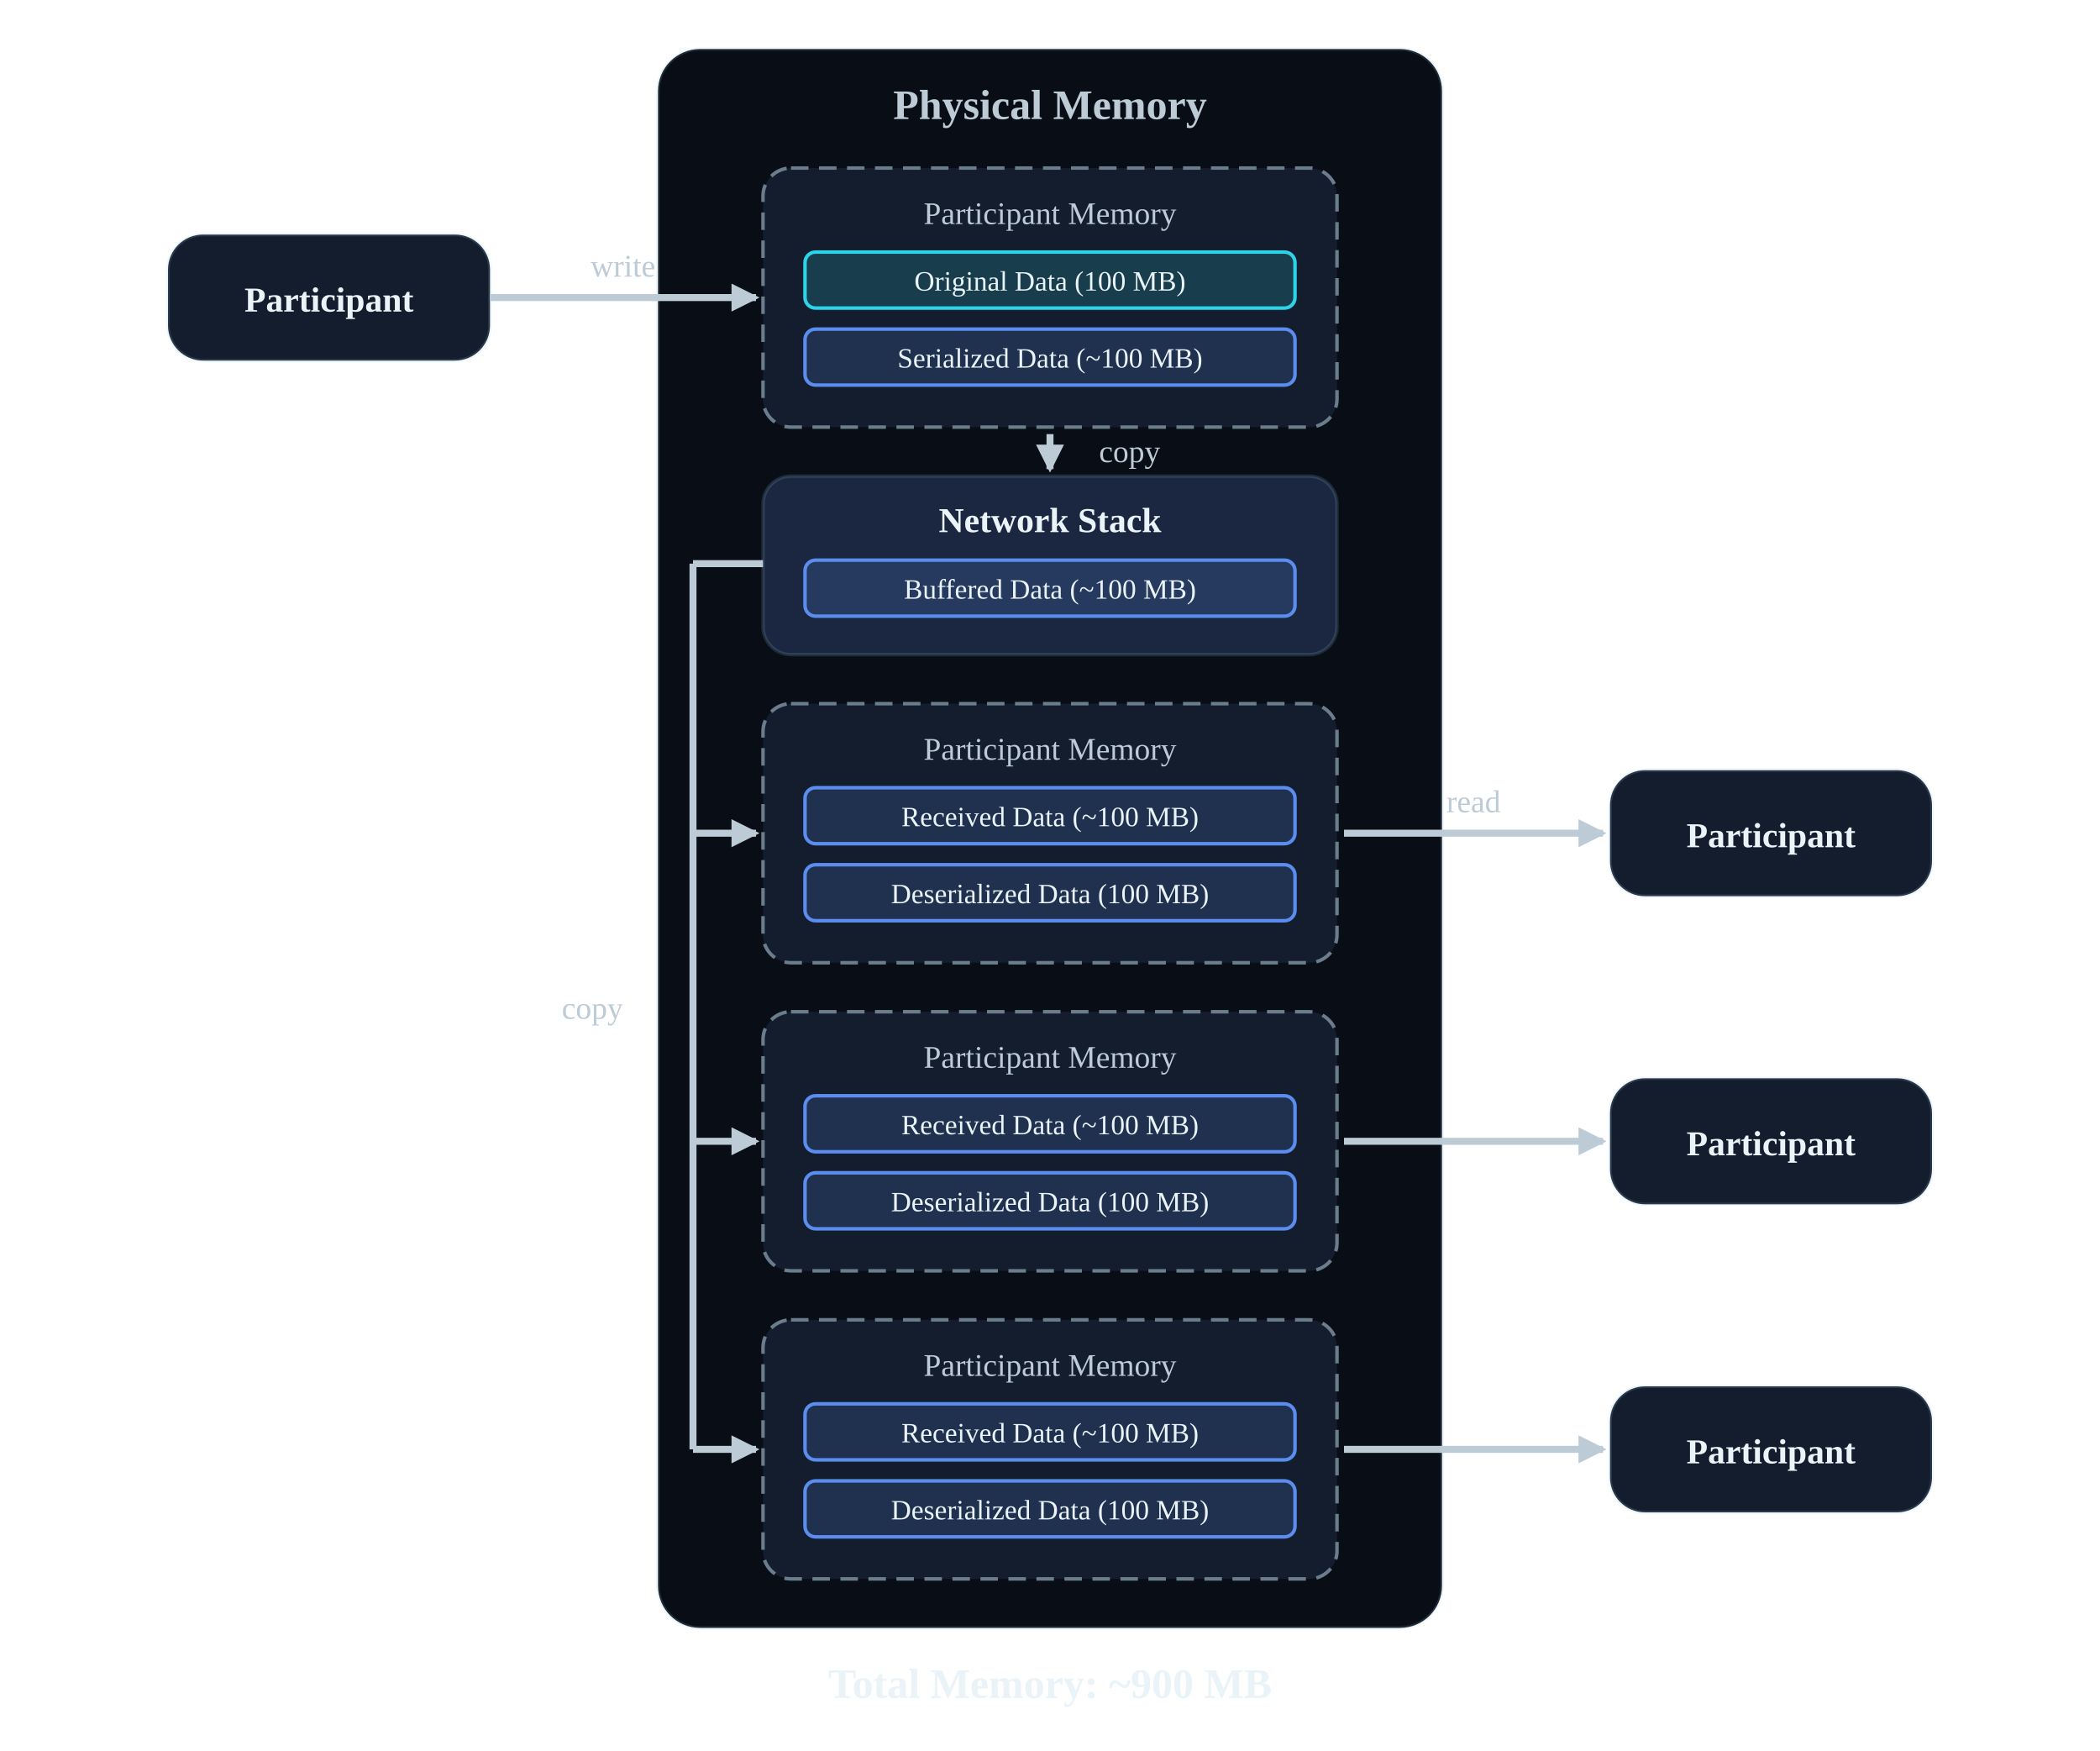
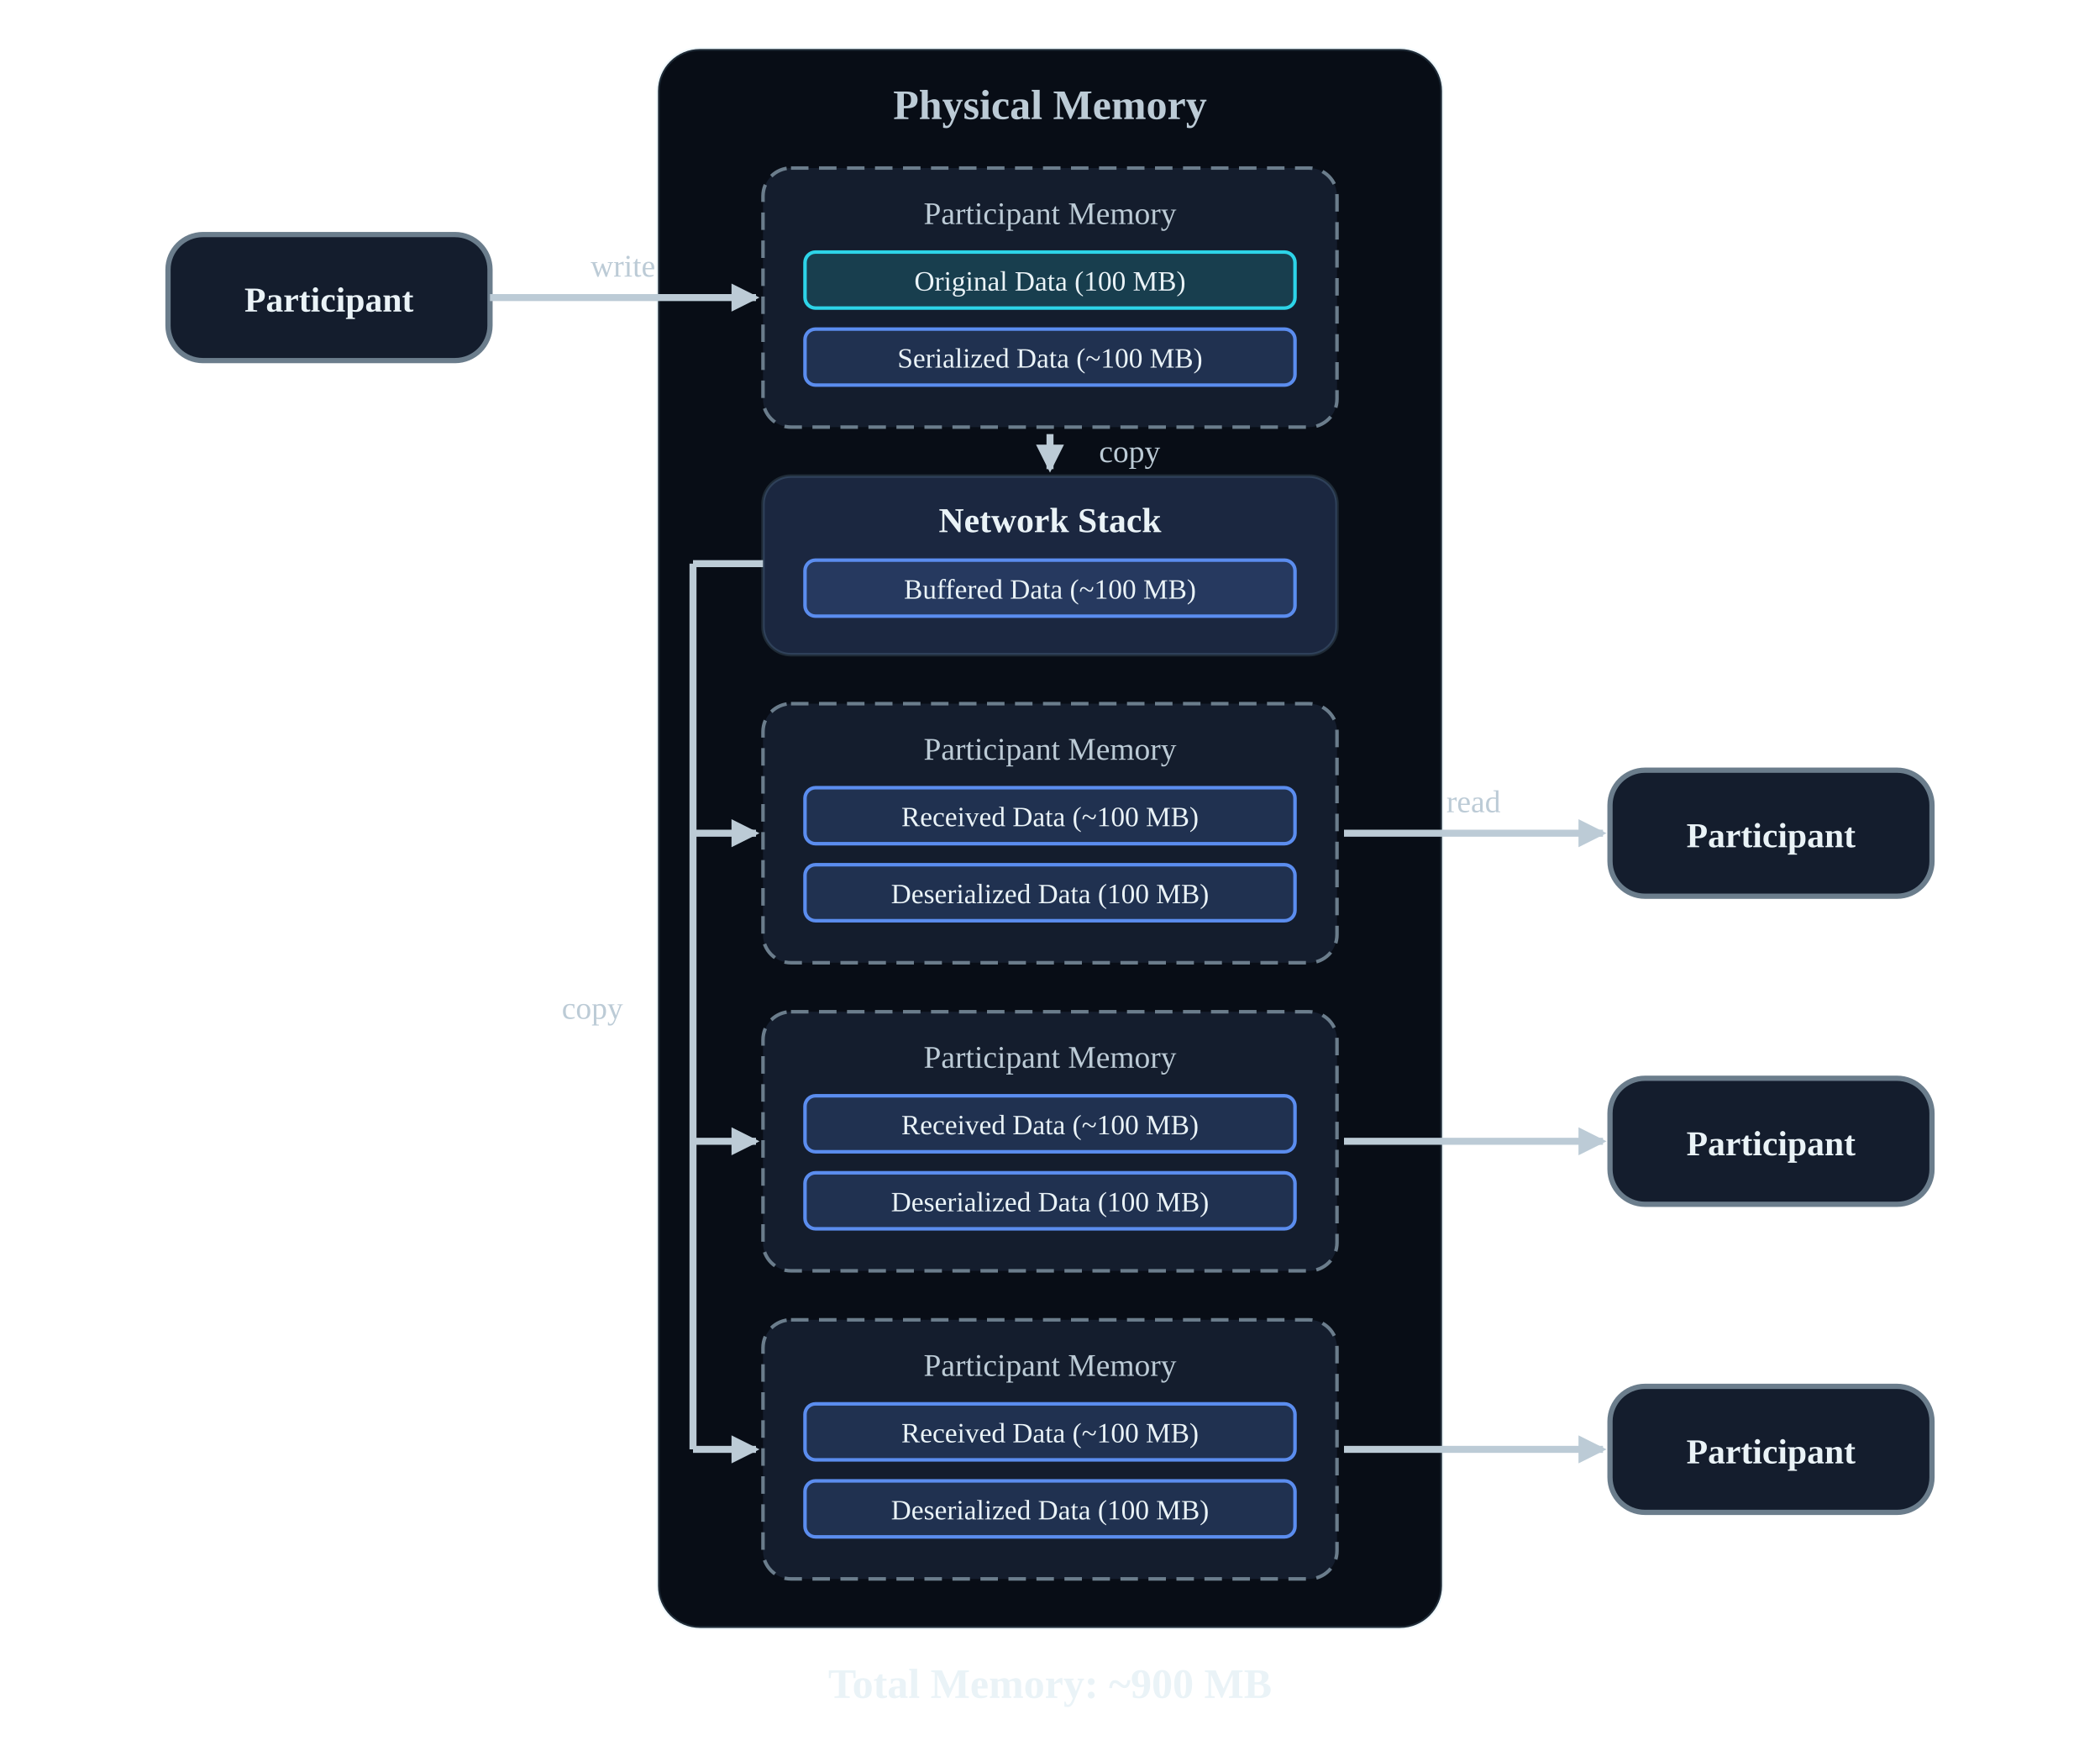
<svg xmlns="http://www.w3.org/2000/svg" viewBox="0 0 600 500" role="img" aria-label="Participants communicating over the network stack">
  <style>
    .ns-phys    { fill: var(--ix-bg-2, #080d16); stroke: var(--ix-line, rgba(150,200,230,0.16)); stroke-width: 1; }
    .ns-priv    { fill: var(--ix-surface, #141d2d); stroke: var(--ix-muted-2, #6b7d8c); stroke-width: 1; stroke-dasharray: 5 3; }
    .ns-kernel  { fill: var(--ix-surface-2, #1b2740); stroke: var(--ix-line, rgba(150,200,230,0.16)); stroke-width: 1; }
-     .ns-box     { fill: var(--ix-surface, #141d2d); stroke: var(--ix-line, rgba(150,200,230,0.16)); stroke-width: 1; }
+     .ns-box     { fill: var(--ix-surface, #141d2d); stroke: var(--ix-muted-2, #6b7d8c); stroke-width: 1.5; }
    .ns-bar-o   { fill: rgba(45,212,232,0.18); stroke: var(--ix-ice, #2dd4e8); stroke-width: 1; }
    .ns-bar-c   { fill: rgba(91,141,239,0.18); stroke: var(--ix-blue, #5b8def); stroke-width: 1; }
    .ns-phys-t  { font-family: var(--font-stack, sans-serif); font-weight: 600; font-size: 12px; fill: var(--ix-muted, #bccbd6); }
    .ns-priv-t  { font-family: var(--font-stack, sans-serif); font-size: 9px; fill: var(--ix-muted, #bccbd6); }
    .ns-kernel-t{ font-family: var(--font-stack, sans-serif); font-weight: 600; font-size: 10px; fill: var(--ix-text, #eaf3f7); }
    .ns-bar-t   { font-family: var(--font-stack, sans-serif); font-size: 8px; fill: var(--ix-text, #eaf3f7); }
    .ns-name    { font-family: var(--font-stack, sans-serif); font-weight: 600; font-size: 10px; fill: var(--ix-text, #eaf3f7); }
    .ns-label   { font-family: var(--font-stack, sans-serif); font-size: 9px; fill: var(--ix-muted, #bccbd6); }
    .ns-total   { font-family: var(--font-stack, sans-serif); font-weight: 600; font-size: 12px; fill: var(--ix-text, #eaf3f7); }
    .ns-flow    { stroke: var(--ix-muted, #bccbd6); stroke-width: 2; fill: none; }
  </style>
  <defs>
    <marker id="ns-arrow" markerWidth="10" markerHeight="10" refX="8" refY="5" orient="auto" markerUnits="userSpaceOnUse" overflow="visible">
      <path d="M1,1 L9,5 L1,9 Z" fill="var(--ix-muted, #bccbd6)" />
    </marker>
  </defs>
  <rect class="ns-phys" x="188" y="14" width="224" height="451" rx="12" />
  <text class="ns-phys-t" x="300" y="34" text-anchor="middle">Physical Memory</text>
  <rect class="ns-priv" x="218" y="48" width="164" height="74" rx="8" />
  <text class="ns-priv-t" x="300" y="64" text-anchor="middle">Participant Memory</text>
  <rect class="ns-bar-o" x="230" y="72" width="140" height="16" rx="3" />
  <text class="ns-bar-t" x="300" y="83" text-anchor="middle">Original Data (100 MB)</text>
  <rect class="ns-bar-c" x="230" y="94" width="140" height="16" rx="3" />
  <text class="ns-bar-t" x="300" y="105" text-anchor="middle">Serialized Data (~100 MB)</text>
  <rect class="ns-kernel" x="218" y="136" width="164" height="51" rx="8" />
  <text class="ns-kernel-t" x="300" y="152" text-anchor="middle">Network Stack</text>
  <rect class="ns-bar-c" x="230" y="160" width="140" height="16" rx="3" />
  <text class="ns-bar-t" x="300" y="171" text-anchor="middle">Buffered Data (~100 MB)</text>
  <rect class="ns-priv" x="218" y="201" width="164" height="74" rx="8" />
  <text class="ns-priv-t" x="300" y="217" text-anchor="middle">Participant Memory</text>
  <rect class="ns-bar-c" x="230" y="225" width="140" height="16" rx="3" />
  <text class="ns-bar-t" x="300" y="236" text-anchor="middle">Received Data (~100 MB)</text>
  <rect class="ns-bar-c" x="230" y="247" width="140" height="16" rx="3" />
  <text class="ns-bar-t" x="300" y="258" text-anchor="middle">Deserialized Data (100 MB)</text>
  <rect class="ns-priv" x="218" y="289" width="164" height="74" rx="8" />
  <text class="ns-priv-t" x="300" y="305" text-anchor="middle">Participant Memory</text>
  <rect class="ns-bar-c" x="230" y="313" width="140" height="16" rx="3" />
  <text class="ns-bar-t" x="300" y="324" text-anchor="middle">Received Data (~100 MB)</text>
  <rect class="ns-bar-c" x="230" y="335" width="140" height="16" rx="3" />
  <text class="ns-bar-t" x="300" y="346" text-anchor="middle">Deserialized Data (100 MB)</text>
  <rect class="ns-priv" x="218" y="377" width="164" height="74" rx="8" />
  <text class="ns-priv-t" x="300" y="393" text-anchor="middle">Participant Memory</text>
  <rect class="ns-bar-c" x="230" y="401" width="140" height="16" rx="3" />
  <text class="ns-bar-t" x="300" y="412" text-anchor="middle">Received Data (~100 MB)</text>
  <rect class="ns-bar-c" x="230" y="423" width="140" height="16" rx="3" />
  <text class="ns-bar-t" x="300" y="434" text-anchor="middle">Deserialized Data (100 MB)</text>
  <rect class="ns-box" x="48" y="67" width="92" height="36" rx="10" />
  <text class="ns-name" x="94" y="89" text-anchor="middle">Participant</text>
  <rect class="ns-box" x="460" y="220" width="92" height="36" rx="10" />
  <text class="ns-name" x="506" y="242" text-anchor="middle">Participant</text>
  <rect class="ns-box" x="460" y="308" width="92" height="36" rx="10" />
  <text class="ns-name" x="506" y="330" text-anchor="middle">Participant</text>
  <rect class="ns-box" x="460" y="396" width="92" height="36" rx="10" />
  <text class="ns-name" x="506" y="418" text-anchor="middle">Participant</text>
  <line class="ns-flow" x1="140" y1="85" x2="216" y2="85" marker-end="url(#ns-arrow)" />
  <text class="ns-label" x="178" y="79" text-anchor="middle">write</text>
  <line class="ns-flow" x1="300" y1="124" x2="300" y2="134" marker-end="url(#ns-arrow)" />
  <text class="ns-label" x="314" y="132" text-anchor="start">copy</text>
  <line class="ns-flow" x1="218" y1="161" x2="198" y2="161" />
  <line class="ns-flow" x1="198" y1="161" x2="198" y2="414" />
  <line class="ns-flow" x1="198" y1="238" x2="216" y2="238" marker-end="url(#ns-arrow)" />
  <line class="ns-flow" x1="198" y1="326" x2="216" y2="326" marker-end="url(#ns-arrow)" />
  <line class="ns-flow" x1="198" y1="414" x2="216" y2="414" marker-end="url(#ns-arrow)" />
  <text class="ns-label" x="178" y="291" text-anchor="end">copy</text>
  <line class="ns-flow" x1="384" y1="238" x2="458" y2="238" marker-end="url(#ns-arrow)" />
  <line class="ns-flow" x1="384" y1="326" x2="458" y2="326" marker-end="url(#ns-arrow)" />
  <line class="ns-flow" x1="384" y1="414" x2="458" y2="414" marker-end="url(#ns-arrow)" />
  <text class="ns-label" x="421" y="232" text-anchor="middle">read</text>
  <text class="ns-total" x="300" y="485" text-anchor="middle">Total Memory: ~900 MB</text>
</svg>
